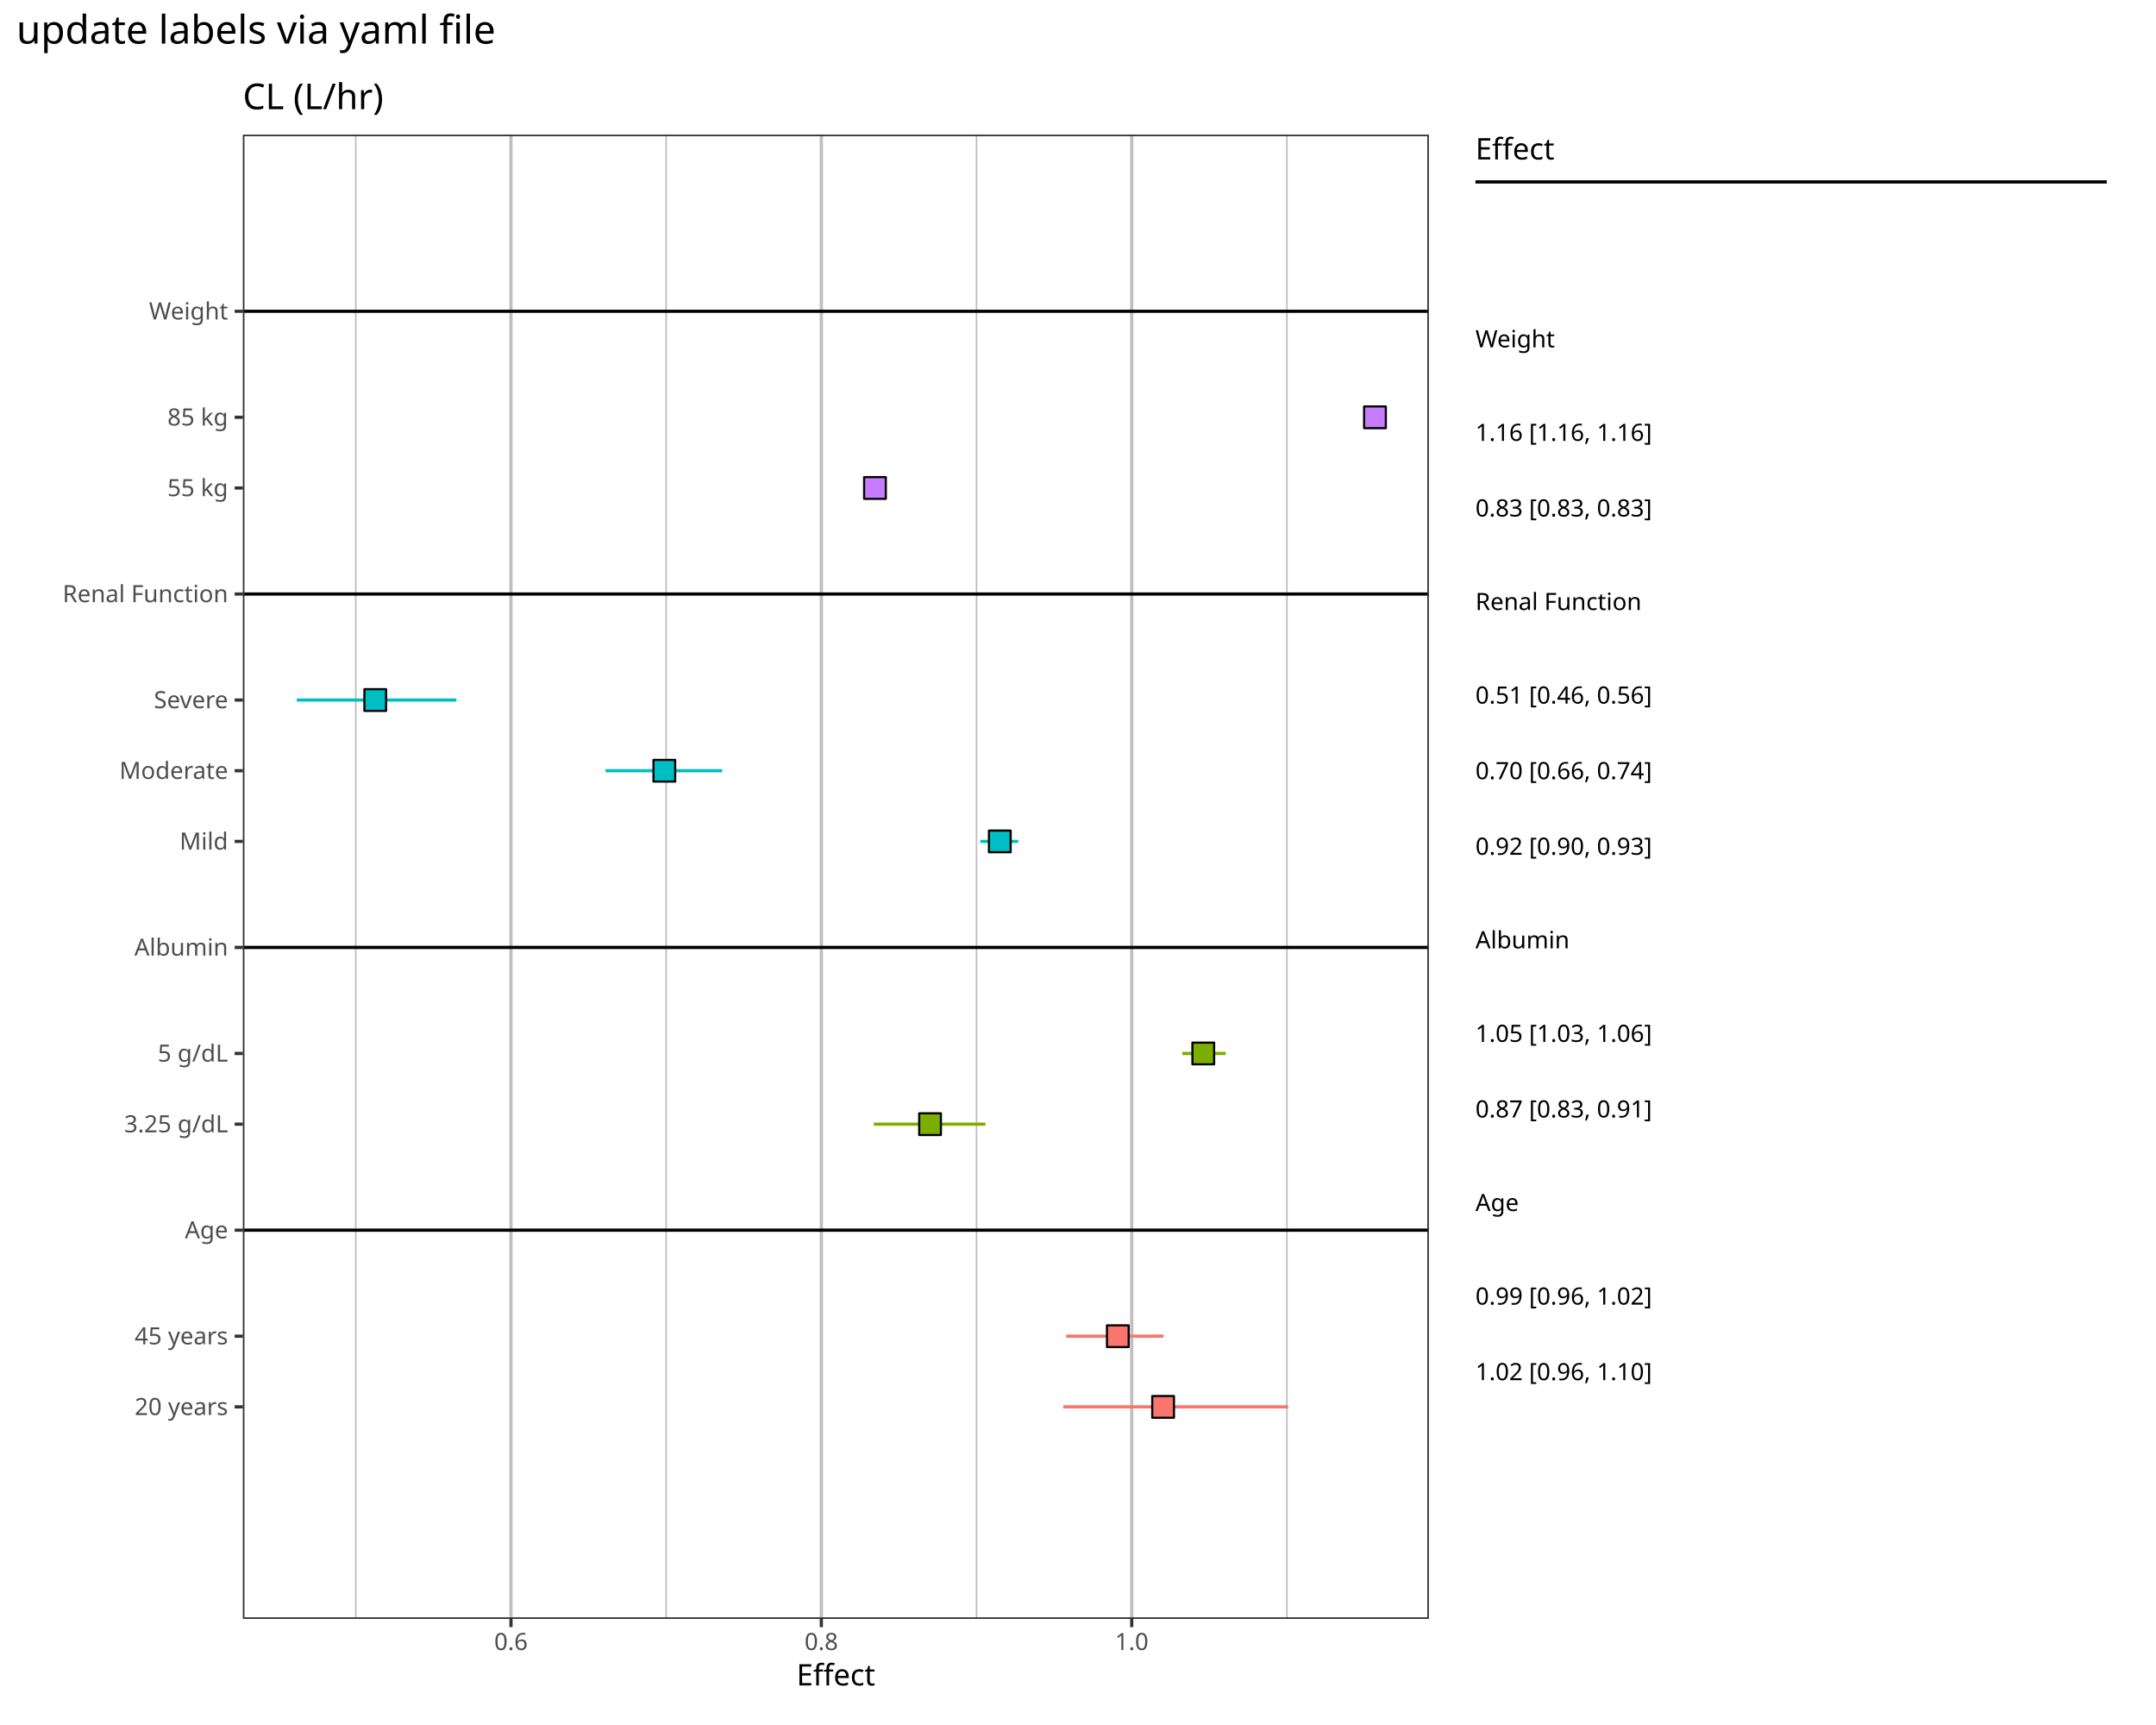
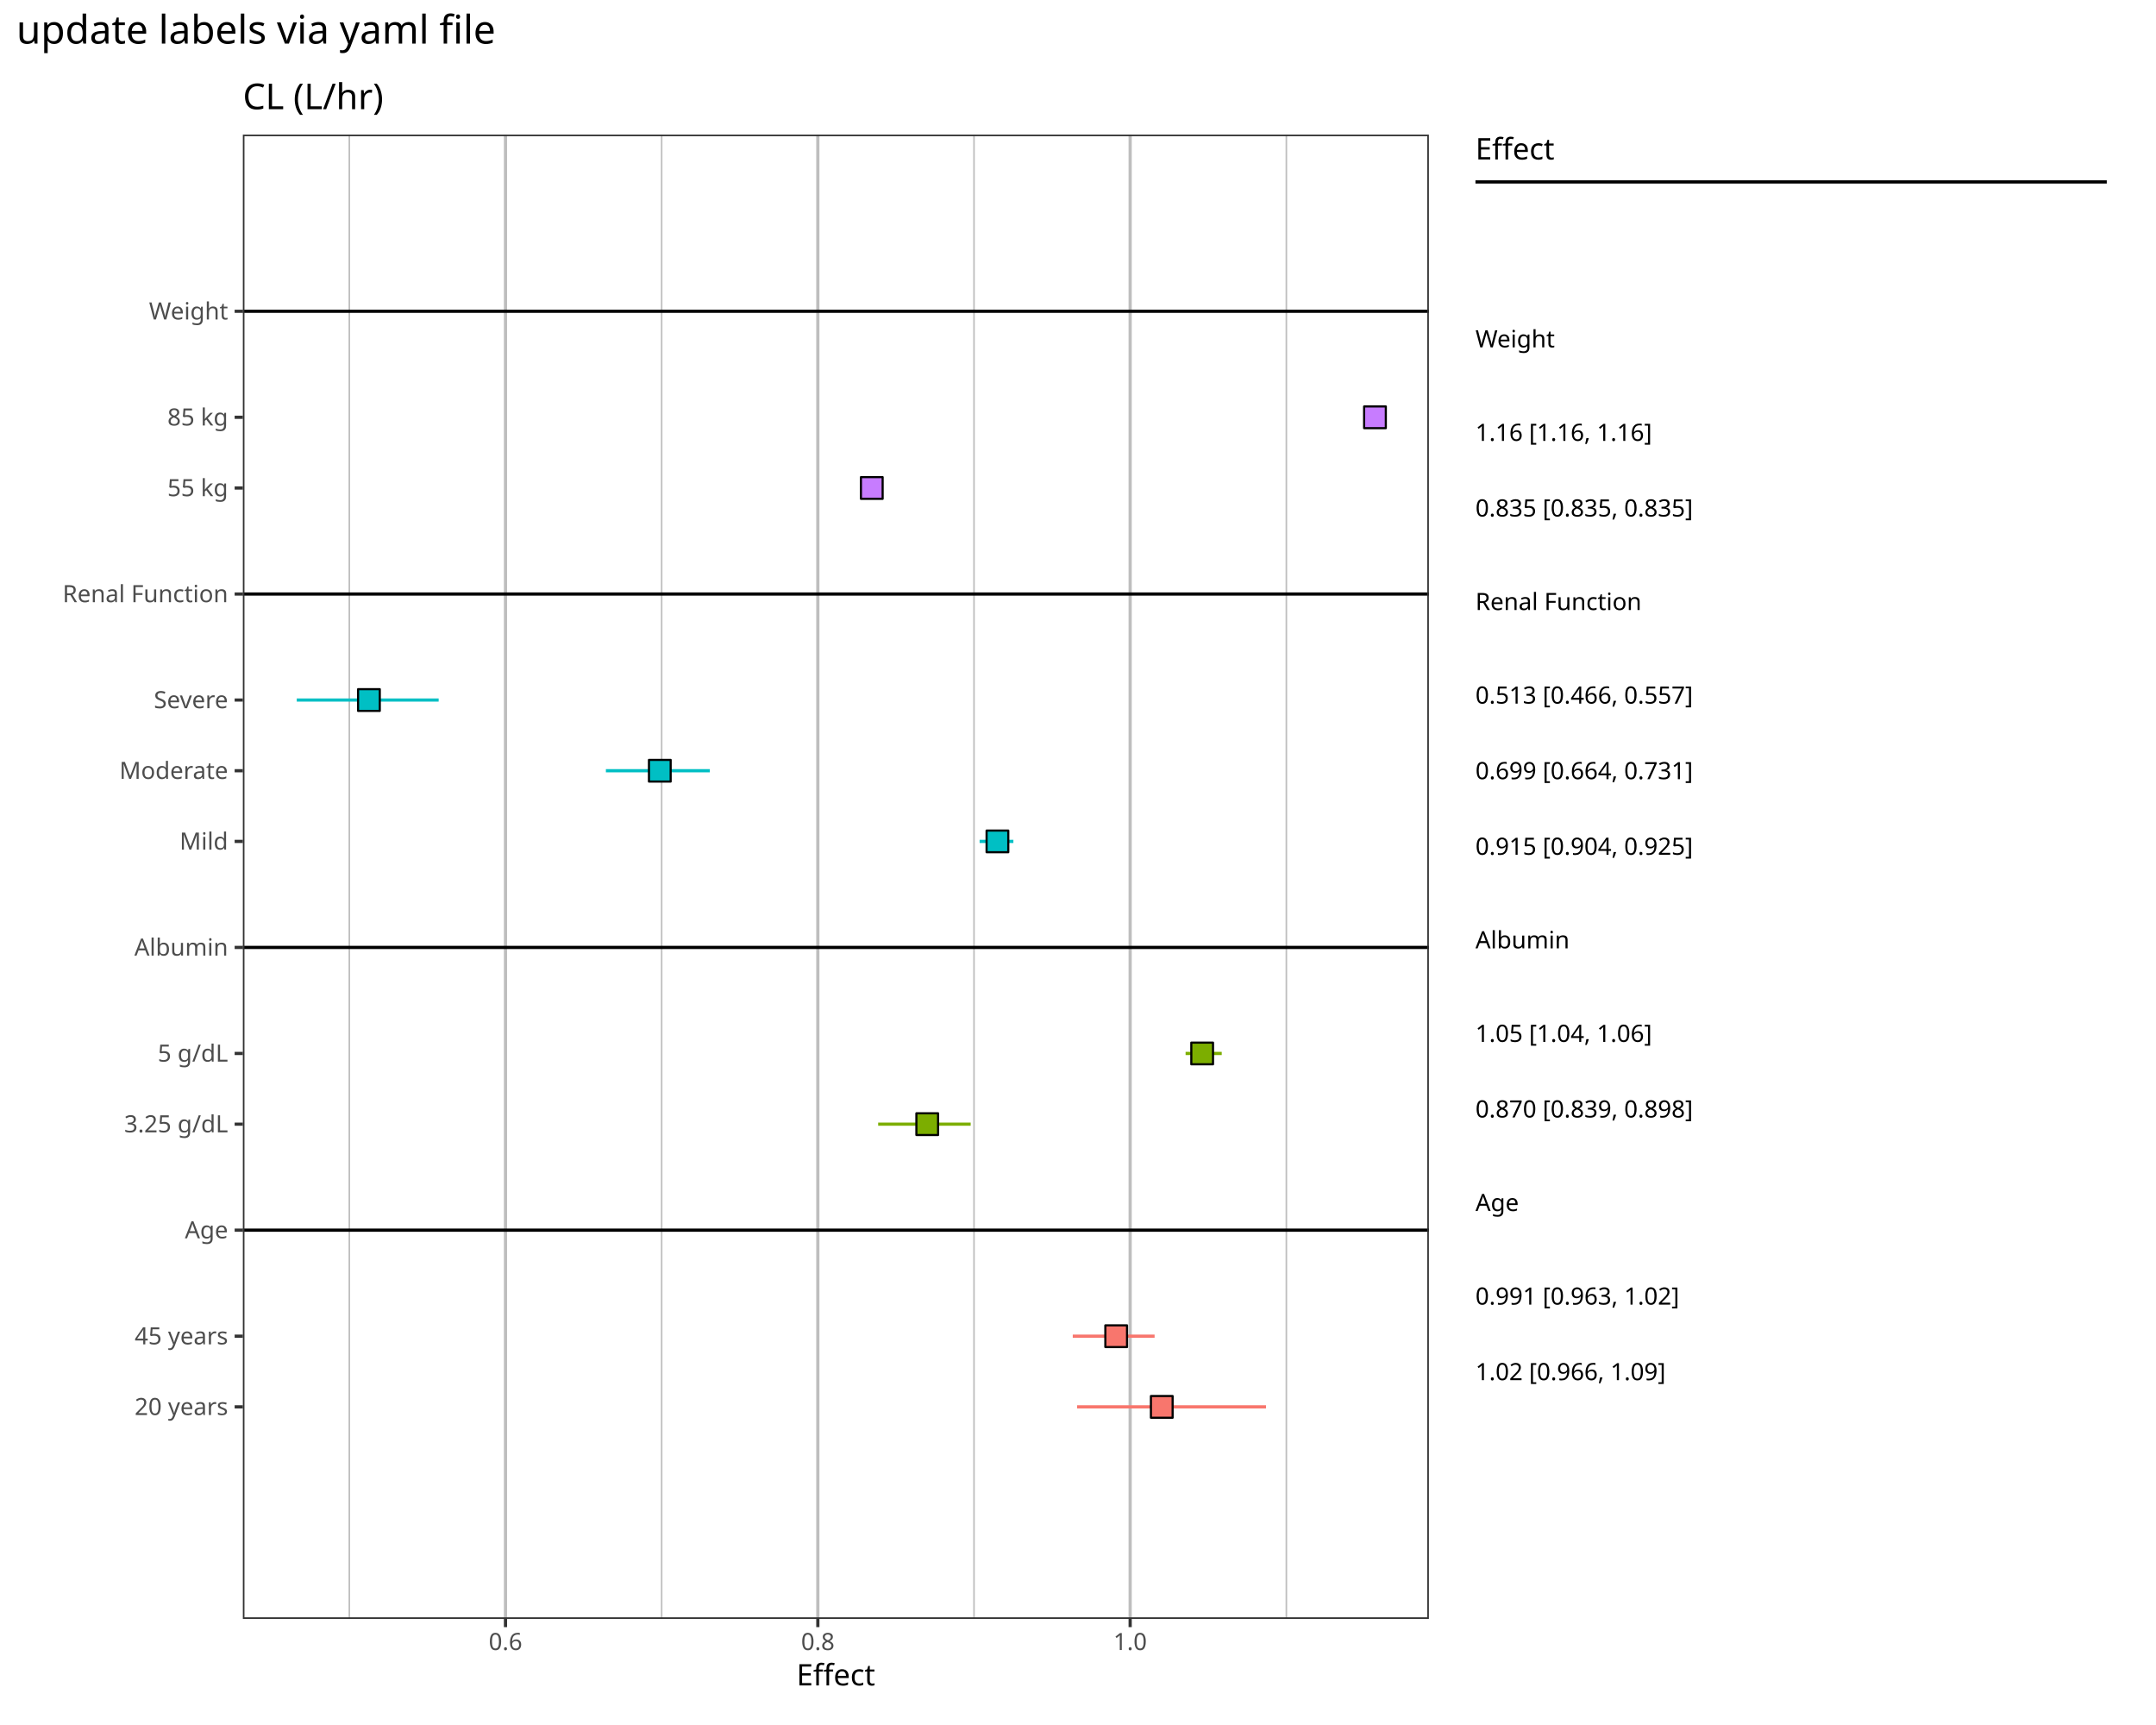
<svg xmlns="http://www.w3.org/2000/svg" class="svglite" data-engine-version="2.0" width="720.00pt" height="576.00pt" viewBox="0 0 720.00 576.00">
  <defs>
    <style type="text/css">
    .svglite line, .svglite polyline, .svglite polygon, .svglite path, .svglite rect, .svglite circle {
      fill: none;
      stroke: #000000;
      stroke-linecap: round;
      stroke-linejoin: round;
      stroke-miterlimit: 10.00;
    }
  </style>
  </defs>
  <rect width="100%" height="100%" style="stroke: none; fill: #FFFFFF;" />
  <defs>
    <clipPath id="cpMC4wMHw3MjAuMDB8MC4wMHw1NzYuMDA=">
      <rect x="0.00" y="0.00" width="720.00" height="576.00" />
    </clipPath>
  </defs>
  <g clip-path="url(#cpMC4wMHw3MjAuMDB8MC4wMHw1NzYuMDA=)">
    <rect x="0.00" y="0.00" width="720.00" height="576.00" style="stroke-width: 1.07; stroke: #FFFFFF; fill: #FFFFFF;" />
  </g>
  <defs>
    <clipPath id="cpNS40OHw3MTQuNTJ8MjIuNzh8NTcwLjUy">
      <rect x="5.48" y="22.78" width="709.04" height="547.74" />
    </clipPath>
  </defs>
  <g clip-path="url(#cpNS40OHw3MTQuNTJ8MjIuNzh8NTcwLjUy)">
</g>
  <g clip-path="url(#cpMC4wMHw3MjAuMDB8MC4wMHw1NzYuMDA=)">
</g>
  <defs>
    <clipPath id="cpNS40OHw0NzguMTd8MjIuNzh8NTcwLjUy">
      <rect x="5.48" y="22.78" width="472.69" height="547.74" />
    </clipPath>
  </defs>
  <g clip-path="url(#cpNS40OHw0NzguMTd8MjIuNzh8NTcwLjUy)">
    <rect x="5.48" y="22.78" width="472.69" height="547.74" style="stroke-width: 1.07; stroke: #FFFFFF; fill: #FFFFFF;" />
  </g>
  <g clip-path="url(#cpMC4wMHw3MjAuMDB8MC4wMHw1NzYuMDA=)">
</g>
  <defs>
    <clipPath id="cpODEuMTB8NDc3LjE4fDQ0Ljk0fDU0MC41OA==">
      <rect x="81.10" y="44.94" width="396.08" height="495.64" />
    </clipPath>
  </defs>
  <g clip-path="url(#cpODEuMTB8NDc3LjE4fDQ0Ljk0fDU0MC41OA==)">
    <rect x="81.10" y="44.94" width="396.08" height="495.64" style="stroke-width: 1.07; stroke: none; fill: #FFFFFF;" />
-     <polyline points="118.81,540.58 118.81,44.94 " style="stroke-width: 0.53; stroke: #BEBEBE; stroke-linecap: butt;" />
-     <polyline points="222.46,540.58 222.46,44.94 " style="stroke-width: 0.53; stroke: #BEBEBE; stroke-linecap: butt;" />
-     <polyline points="326.11,540.58 326.11,44.94 " style="stroke-width: 0.53; stroke: #BEBEBE; stroke-linecap: butt;" />
-     <polyline points="429.76,540.58 429.76,44.94 " style="stroke-width: 0.53; stroke: #BEBEBE; stroke-linecap: butt;" />
-     <polyline points="170.64,540.58 170.64,44.94 " style="stroke-width: 1.07; stroke: #BEBEBE; stroke-linecap: butt;" />
-     <polyline points="274.29,540.58 274.29,44.94 " style="stroke-width: 1.07; stroke: #BEBEBE; stroke-linecap: butt;" />
-     <polyline points="377.94,540.58 377.94,44.94 " style="stroke-width: 1.07; stroke: #BEBEBE; stroke-linecap: butt;" />
-     <line x1="-140.31" y1="540.58" x2="-140.31" y2="44.94" style="stroke-width: 1.07; stroke-dasharray: 1.42,4.27,5.69,4.27; stroke-linecap: butt;" />
-     <polyline points="430.19,469.77 430.19,469.77 " style="stroke-width: 1.07; stroke: #F8766D; stroke-linecap: butt;" />
-     <polyline points="430.19,469.77 355.07,469.77 " style="stroke-width: 1.07; stroke: #F8766D; stroke-linecap: butt;" />
-     <polyline points="355.07,469.77 355.07,469.77 " style="stroke-width: 1.07; stroke: #F8766D; stroke-linecap: butt;" />
-     <polyline points="388.55,446.17 388.55,446.17 " style="stroke-width: 1.07; stroke: #F8766D; stroke-linecap: butt;" />
-     <polyline points="388.55,446.17 356.06,446.17 " style="stroke-width: 1.07; stroke: #F8766D; stroke-linecap: butt;" />
-     <polyline points="356.06,446.17 356.06,446.17 " style="stroke-width: 1.07; stroke: #F8766D; stroke-linecap: butt;" />
-     <polyline points="329.10,375.37 329.10,375.37 " style="stroke-width: 1.07; stroke: #7CAE00; stroke-linecap: butt;" />
-     <polyline points="329.10,375.37 291.80,375.37 " style="stroke-width: 1.07; stroke: #7CAE00; stroke-linecap: butt;" />
-     <polyline points="291.80,375.37 291.80,375.37 " style="stroke-width: 1.07; stroke: #7CAE00; stroke-linecap: butt;" />
-     <polyline points="409.35,351.76 409.35,351.76 " style="stroke-width: 1.07; stroke: #7CAE00; stroke-linecap: butt;" />
-     <polyline points="409.35,351.76 394.81,351.76 " style="stroke-width: 1.07; stroke: #7CAE00; stroke-linecap: butt;" />
-     <polyline points="394.81,351.76 394.81,351.76 " style="stroke-width: 1.07; stroke: #7CAE00; stroke-linecap: butt;" />
-     <polyline points="340.05,280.96 340.05,280.96 " style="stroke-width: 1.07; stroke: #00BFC4; stroke-linecap: butt;" />
-     <polyline points="340.05,280.96 327.38,280.96 " style="stroke-width: 1.07; stroke: #00BFC4; stroke-linecap: butt;" />
-     <polyline points="327.38,280.96 327.38,280.96 " style="stroke-width: 1.07; stroke: #00BFC4; stroke-linecap: butt;" />
-     <polyline points="241.21,257.35 241.21,257.35 " style="stroke-width: 1.07; stroke: #00BFC4; stroke-linecap: butt;" />
-     <polyline points="241.21,257.35 202.22,257.35 " style="stroke-width: 1.07; stroke: #00BFC4; stroke-linecap: butt;" />
-     <polyline points="202.22,257.35 202.22,257.35 " style="stroke-width: 1.07; stroke: #00BFC4; stroke-linecap: butt;" />
-     <polyline points="152.41,233.75 152.41,233.75 " style="stroke-width: 1.07; stroke: #00BFC4; stroke-linecap: butt;" />
-     <polyline points="152.41,233.75 99.10,233.75 " style="stroke-width: 1.07; stroke: #00BFC4; stroke-linecap: butt;" />
+     <polyline points="116.66,540.58 116.66,44.94 " style="stroke-width: 0.53; stroke: #BEBEBE; stroke-linecap: butt;" />
+     <polyline points="220.96,540.58 220.96,44.94 " style="stroke-width: 0.53; stroke: #BEBEBE; stroke-linecap: butt;" />
+     <polyline points="325.27,540.58 325.27,44.94 " style="stroke-width: 0.53; stroke: #BEBEBE; stroke-linecap: butt;" />
+     <polyline points="429.58,540.58 429.58,44.94 " style="stroke-width: 0.53; stroke: #BEBEBE; stroke-linecap: butt;" />
+     <polyline points="168.81,540.58 168.81,44.94 " style="stroke-width: 1.07; stroke: #BEBEBE; stroke-linecap: butt;" />
+     <polyline points="273.12,540.58 273.12,44.94 " style="stroke-width: 1.07; stroke: #BEBEBE; stroke-linecap: butt;" />
+     <polyline points="377.42,540.58 377.42,44.94 " style="stroke-width: 1.07; stroke: #BEBEBE; stroke-linecap: butt;" />
+     <line x1="-144.10" y1="540.58" x2="-144.10" y2="44.94" style="stroke-width: 1.07; stroke-dasharray: 1.42,4.27,5.69,4.27; stroke-linecap: butt;" />
+     <polyline points="422.78,469.77 422.78,469.77 " style="stroke-width: 1.07; stroke: #F8766D; stroke-linecap: butt;" />
+     <polyline points="422.78,469.77 359.71,469.77 " style="stroke-width: 1.07; stroke: #F8766D; stroke-linecap: butt;" />
+     <polyline points="359.71,469.77 359.71,469.77 " style="stroke-width: 1.07; stroke: #F8766D; stroke-linecap: butt;" />
+     <polyline points="385.58,446.17 385.58,446.17 " style="stroke-width: 1.07; stroke: #F8766D; stroke-linecap: butt;" />
+     <polyline points="385.58,446.17 358.25,446.17 " style="stroke-width: 1.07; stroke: #F8766D; stroke-linecap: butt;" />
+     <polyline points="358.25,446.17 358.25,446.17 " style="stroke-width: 1.07; stroke: #F8766D; stroke-linecap: butt;" />
+     <polyline points="324.16,375.37 324.16,375.37 " style="stroke-width: 1.07; stroke: #7CAE00; stroke-linecap: butt;" />
+     <polyline points="324.16,375.37 293.26,375.37 " style="stroke-width: 1.07; stroke: #7CAE00; stroke-linecap: butt;" />
+     <polyline points="293.26,375.37 293.26,375.37 " style="stroke-width: 1.07; stroke: #7CAE00; stroke-linecap: butt;" />
+     <polyline points="408.00,351.76 408.00,351.76 " style="stroke-width: 1.07; stroke: #7CAE00; stroke-linecap: butt;" />
+     <polyline points="408.00,351.76 395.93,351.76 " style="stroke-width: 1.07; stroke: #7CAE00; stroke-linecap: butt;" />
+     <polyline points="395.93,351.76 395.93,351.76 " style="stroke-width: 1.07; stroke: #7CAE00; stroke-linecap: butt;" />
+     <polyline points="338.42,280.96 338.42,280.96 " style="stroke-width: 1.07; stroke: #00BFC4; stroke-linecap: butt;" />
+     <polyline points="338.42,280.96 327.14,280.96 " style="stroke-width: 1.07; stroke: #00BFC4; stroke-linecap: butt;" />
+     <polyline points="327.14,280.96 327.14,280.96 " style="stroke-width: 1.07; stroke: #00BFC4; stroke-linecap: butt;" />
+     <polyline points="237.04,257.35 237.04,257.35 " style="stroke-width: 1.07; stroke: #00BFC4; stroke-linecap: butt;" />
+     <polyline points="237.04,257.35 202.34,257.35 " style="stroke-width: 1.07; stroke: #00BFC4; stroke-linecap: butt;" />
+     <polyline points="202.34,257.35 202.34,257.35 " style="stroke-width: 1.07; stroke: #00BFC4; stroke-linecap: butt;" />
+     <polyline points="146.49,233.75 146.49,233.75 " style="stroke-width: 1.07; stroke: #00BFC4; stroke-linecap: butt;" />
+     <polyline points="146.49,233.75 99.10,233.75 " style="stroke-width: 1.07; stroke: #00BFC4; stroke-linecap: butt;" />
    <polyline points="99.10,233.75 99.10,233.75 " style="stroke-width: 1.07; stroke: #00BFC4; stroke-linecap: butt;" />
-     <polyline points="292.19,162.95 292.19,162.95 " style="stroke-width: 1.07; stroke: #C77CFF; stroke-linecap: butt;" />
-     <polyline points="292.19,162.95 292.19,162.95 " style="stroke-width: 1.07; stroke: #C77CFF; stroke-linecap: butt;" />
-     <polyline points="292.19,162.95 292.19,162.95 " style="stroke-width: 1.07; stroke: #C77CFF; stroke-linecap: butt;" />
+     <polyline points="291.13,162.95 291.13,162.95 " style="stroke-width: 1.07; stroke: #C77CFF; stroke-linecap: butt;" />
+     <polyline points="291.13,162.95 291.13,162.95 " style="stroke-width: 1.07; stroke: #C77CFF; stroke-linecap: butt;" />
+     <polyline points="291.13,162.95 291.13,162.95 " style="stroke-width: 1.07; stroke: #C77CFF; stroke-linecap: butt;" />
    <polyline points="459.17,139.34 459.17,139.34 " style="stroke-width: 1.07; stroke: #C77CFF; stroke-linecap: butt;" />
    <polyline points="459.17,139.34 459.17,139.34 " style="stroke-width: 1.07; stroke: #C77CFF; stroke-linecap: butt;" />
    <polyline points="459.17,139.34 459.17,139.34 " style="stroke-width: 1.07; stroke: #C77CFF; stroke-linecap: butt;" />
-     <rect x="384.80" y="466.15" width="7.25" height="7.25" style="stroke-width: 0.71; fill: #F8766D;" />
-     <rect x="369.67" y="442.55" width="7.25" height="7.25" style="stroke-width: 0.71; fill: #F8766D;" />
-     <rect x="306.97" y="371.74" width="7.25" height="7.25" style="stroke-width: 0.71; fill: #7CAE00;" />
-     <rect x="398.21" y="348.14" width="7.25" height="7.25" style="stroke-width: 0.71; fill: #7CAE00;" />
-     <rect x="330.26" y="277.33" width="7.25" height="7.25" style="stroke-width: 0.71; fill: #00BFC4;" />
-     <rect x="218.23" y="253.73" width="7.25" height="7.25" style="stroke-width: 0.71; fill: #00BFC4;" />
-     <rect x="121.69" y="230.13" width="7.25" height="7.25" style="stroke-width: 0.71; fill: #00BFC4;" />
-     <rect x="288.57" y="159.32" width="7.25" height="7.25" style="stroke-width: 0.71; fill: #C77CFF;" />
+     <rect x="384.35" y="466.15" width="7.25" height="7.25" style="stroke-width: 0.71; fill: #F8766D;" />
+     <rect x="369.13" y="442.55" width="7.25" height="7.25" style="stroke-width: 0.71; fill: #F8766D;" />
+     <rect x="306.03" y="371.74" width="7.25" height="7.25" style="stroke-width: 0.71; fill: #7CAE00;" />
+     <rect x="397.84" y="348.14" width="7.25" height="7.25" style="stroke-width: 0.71; fill: #7CAE00;" />
+     <rect x="329.47" y="277.33" width="7.25" height="7.25" style="stroke-width: 0.71; fill: #00BFC4;" />
+     <rect x="216.72" y="253.73" width="7.25" height="7.25" style="stroke-width: 0.71; fill: #00BFC4;" />
+     <rect x="119.58" y="230.13" width="7.25" height="7.25" style="stroke-width: 0.71; fill: #00BFC4;" />
+     <rect x="287.51" y="159.32" width="7.25" height="7.25" style="stroke-width: 0.71; fill: #C77CFF;" />
    <rect x="455.55" y="135.72" width="7.25" height="7.25" style="stroke-width: 0.71; fill: #C77CFF;" />
    <line x1="81.10" y1="103.94" x2="477.18" y2="103.94" style="stroke-width: 1.07; stroke-linecap: butt;" />
    <line x1="81.10" y1="198.35" x2="477.18" y2="198.35" style="stroke-width: 1.07; stroke-linecap: butt;" />
    <line x1="81.10" y1="316.36" x2="477.18" y2="316.36" style="stroke-width: 1.07; stroke-linecap: butt;" />
    <line x1="81.10" y1="410.77" x2="477.18" y2="410.77" style="stroke-width: 1.07; stroke-linecap: butt;" />
    <rect x="81.10" y="44.94" width="396.08" height="495.64" style="stroke-width: 1.07; stroke: #333333;" />
  </g>
  <g clip-path="url(#cpMC4wMHw3MjAuMDB8MC4wMHw1NzYuMDA=)">
    <text x="76.17" y="106.67" text-anchor="end" style="font-size: 7.94px; fill: #4D4D4D; font-family: sans;" textLength="24.70px" lengthAdjust="spacingAndGlyphs">Weight</text>
    <text x="76.17" y="142.08" text-anchor="end" style="font-size: 7.94px; fill: #4D4D4D; font-family: sans;" textLength="19.42px" lengthAdjust="spacingAndGlyphs">85 kg</text>
    <text x="76.17" y="165.68" text-anchor="end" style="font-size: 7.94px; fill: #4D4D4D; font-family: sans;" textLength="19.42px" lengthAdjust="spacingAndGlyphs">55 kg</text>
    <text x="76.17" y="201.08" text-anchor="end" style="font-size: 7.94px; fill: #4D4D4D; font-family: sans;" textLength="53.39px" lengthAdjust="spacingAndGlyphs">Renal Function</text>
    <text x="76.17" y="236.48" text-anchor="end" style="font-size: 7.94px; fill: #4D4D4D; font-family: sans;" textLength="25.15px" lengthAdjust="spacingAndGlyphs">Severe</text>
    <text x="76.17" y="260.09" text-anchor="end" style="font-size: 7.94px; fill: #4D4D4D; font-family: sans;" textLength="33.54px" lengthAdjust="spacingAndGlyphs">Moderate</text>
    <text x="76.17" y="283.69" text-anchor="end" style="font-size: 7.94px; fill: #4D4D4D; font-family: sans;" textLength="14.55px" lengthAdjust="spacingAndGlyphs">Mild</text>
    <text x="76.17" y="319.09" text-anchor="end" style="font-size: 7.94px; fill: #4D4D4D; font-family: sans;" textLength="28.68px" lengthAdjust="spacingAndGlyphs">Albumin</text>
    <text x="76.17" y="354.49" text-anchor="end" style="font-size: 7.94px; fill: #4D4D4D; font-family: sans;" textLength="22.07px" lengthAdjust="spacingAndGlyphs">5 g/dL</text>
    <text x="76.17" y="378.10" text-anchor="end" style="font-size: 7.94px; fill: #4D4D4D; font-family: sans;" textLength="33.10px" lengthAdjust="spacingAndGlyphs">3.25 g/dL</text>
    <text x="76.17" y="413.50" text-anchor="end" style="font-size: 7.94px; fill: #4D4D4D; font-family: sans;" textLength="14.12px" lengthAdjust="spacingAndGlyphs">Age</text>
    <text x="76.17" y="448.90" text-anchor="end" style="font-size: 7.94px; fill: #4D4D4D; font-family: sans;" textLength="30.45px" lengthAdjust="spacingAndGlyphs">45 years</text>
    <text x="76.17" y="472.50" text-anchor="end" style="font-size: 7.94px; fill: #4D4D4D; font-family: sans;" textLength="30.45px" lengthAdjust="spacingAndGlyphs">20 years</text>
    <polyline points="78.36,103.94 81.10,103.94 " style="stroke-width: 1.07; stroke: #333333; stroke-linecap: butt;" />
    <polyline points="78.36,139.34 81.10,139.34 " style="stroke-width: 1.07; stroke: #333333; stroke-linecap: butt;" />
    <polyline points="78.36,162.95 81.10,162.95 " style="stroke-width: 1.07; stroke: #333333; stroke-linecap: butt;" />
    <polyline points="78.36,198.35 81.10,198.35 " style="stroke-width: 1.07; stroke: #333333; stroke-linecap: butt;" />
    <polyline points="78.36,233.75 81.10,233.75 " style="stroke-width: 1.07; stroke: #333333; stroke-linecap: butt;" />
    <polyline points="78.36,257.35 81.10,257.35 " style="stroke-width: 1.07; stroke: #333333; stroke-linecap: butt;" />
    <polyline points="78.36,280.96 81.10,280.96 " style="stroke-width: 1.07; stroke: #333333; stroke-linecap: butt;" />
    <polyline points="78.36,316.36 81.10,316.36 " style="stroke-width: 1.07; stroke: #333333; stroke-linecap: butt;" />
    <polyline points="78.36,351.76 81.10,351.76 " style="stroke-width: 1.07; stroke: #333333; stroke-linecap: butt;" />
    <polyline points="78.36,375.37 81.10,375.37 " style="stroke-width: 1.07; stroke: #333333; stroke-linecap: butt;" />
    <polyline points="78.36,410.77 81.10,410.77 " style="stroke-width: 1.07; stroke: #333333; stroke-linecap: butt;" />
    <polyline points="78.36,446.17 81.10,446.17 " style="stroke-width: 1.07; stroke: #333333; stroke-linecap: butt;" />
    <polyline points="78.36,469.77 81.10,469.77 " style="stroke-width: 1.07; stroke: #333333; stroke-linecap: butt;" />
-     <polyline points="170.64,543.32 170.64,540.58 " style="stroke-width: 1.07; stroke: #333333; stroke-linecap: butt;" />
-     <polyline points="274.29,543.32 274.29,540.58 " style="stroke-width: 1.07; stroke: #333333; stroke-linecap: butt;" />
-     <polyline points="377.94,543.32 377.94,540.58 " style="stroke-width: 1.07; stroke: #333333; stroke-linecap: butt;" />
-     <text x="170.64" y="550.97" text-anchor="middle" style="font-size: 7.94px; fill: #4D4D4D; font-family: sans;" textLength="11.03px" lengthAdjust="spacingAndGlyphs">0.6</text>
-     <text x="274.29" y="550.97" text-anchor="middle" style="font-size: 7.94px; fill: #4D4D4D; font-family: sans;" textLength="11.03px" lengthAdjust="spacingAndGlyphs">0.8</text>
-     <text x="377.94" y="550.97" text-anchor="middle" style="font-size: 7.94px; fill: #4D4D4D; font-family: sans;" textLength="11.03px" lengthAdjust="spacingAndGlyphs">1.0</text>
+     <polyline points="168.81,543.32 168.81,540.58 " style="stroke-width: 1.07; stroke: #333333; stroke-linecap: butt;" />
+     <polyline points="273.12,543.32 273.12,540.58 " style="stroke-width: 1.07; stroke: #333333; stroke-linecap: butt;" />
+     <polyline points="377.42,543.32 377.42,540.58 " style="stroke-width: 1.07; stroke: #333333; stroke-linecap: butt;" />
+     <text x="168.81" y="550.97" text-anchor="middle" style="font-size: 7.94px; fill: #4D4D4D; font-family: sans;" textLength="11.03px" lengthAdjust="spacingAndGlyphs">0.6</text>
+     <text x="273.12" y="550.97" text-anchor="middle" style="font-size: 7.94px; fill: #4D4D4D; font-family: sans;" textLength="11.03px" lengthAdjust="spacingAndGlyphs">0.8</text>
+     <text x="377.42" y="550.97" text-anchor="middle" style="font-size: 7.94px; fill: #4D4D4D; font-family: sans;" textLength="11.03px" lengthAdjust="spacingAndGlyphs">1.0</text>
    <text x="279.14" y="562.79" text-anchor="middle" style="font-size: 9.92px; font-family: sans;" textLength="25.37px" lengthAdjust="spacingAndGlyphs">Effect</text>
    <text x="81.10" y="36.46" style="font-size: 11.91px; font-family: sans;" textLength="46.97px" lengthAdjust="spacingAndGlyphs">CL (L/hr)</text>
  </g>
  <defs>
    <clipPath id="cpNDc4LjE3fDcxNC41MnwyMi43OHw1NzAuNTI=">
      <rect x="478.17" y="22.78" width="236.35" height="547.74" />
    </clipPath>
  </defs>
  <g clip-path="url(#cpNDc4LjE3fDcxNC41MnwyMi43OHw1NzAuNTI=)">
    <rect x="478.17" y="22.78" width="236.35" height="547.74" style="stroke-width: 1.07; stroke: #FFFFFF; fill: #FFFFFF;" />
  </g>
  <g clip-path="url(#cpMC4wMHw3MjAuMDB8MC4wMHw1NzYuMDA=)">
</g>
  <defs>
    <clipPath id="cpNDkyLjczfDcwMy41NnwyOC4yNnw1NDAuNTg=">
      <rect x="492.73" y="28.26" width="210.83" height="512.32" />
    </clipPath>
  </defs>
  <g clip-path="url(#cpNDkyLjczfDcwMy41NnwyOC4yNnw1NDAuNTg=)">
    <rect x="492.73" y="28.26" width="210.83" height="512.32" style="stroke-width: 1.07; stroke: none; fill: #FFFFFF;" />
    <text x="492.73" y="115.98" style="font-size: 7.97px; font-family: sans;" textLength="24.79px" lengthAdjust="spacingAndGlyphs">Weight</text>
    <text x="492.73" y="147.22" style="font-size: 7.97px; font-family: sans;" textLength="57.59px" lengthAdjust="spacingAndGlyphs">1.16 [1.16, 1.16]</text>
-     <text x="492.73" y="172.46" style="font-size: 7.97px; font-family: sans;" textLength="57.59px" lengthAdjust="spacingAndGlyphs">0.83 [0.83, 0.83]</text>
+     <text x="492.73" y="172.46" style="font-size: 7.97px; font-family: sans;" textLength="70.88px" lengthAdjust="spacingAndGlyphs">0.835 [0.835, 0.835]</text>
    <text x="492.73" y="203.70" style="font-size: 7.97px; font-family: sans;" textLength="53.59px" lengthAdjust="spacingAndGlyphs">Renal Function</text>
-     <text x="492.73" y="234.94" style="font-size: 7.97px; font-family: sans;" textLength="57.59px" lengthAdjust="spacingAndGlyphs">0.51 [0.46, 0.56]</text>
-     <text x="492.73" y="260.18" style="font-size: 7.97px; font-family: sans;" textLength="57.59px" lengthAdjust="spacingAndGlyphs">0.70 [0.66, 0.74]</text>
-     <text x="492.73" y="285.42" style="font-size: 7.97px; font-family: sans;" textLength="57.59px" lengthAdjust="spacingAndGlyphs">0.92 [0.90, 0.93]</text>
+     <text x="492.73" y="234.94" style="font-size: 7.97px; font-family: sans;" textLength="70.88px" lengthAdjust="spacingAndGlyphs">0.513 [0.466, 0.557]</text>
+     <text x="492.73" y="260.18" style="font-size: 7.97px; font-family: sans;" textLength="70.88px" lengthAdjust="spacingAndGlyphs">0.699 [0.664, 0.731]</text>
+     <text x="492.73" y="285.42" style="font-size: 7.97px; font-family: sans;" textLength="70.88px" lengthAdjust="spacingAndGlyphs">0.915 [0.904, 0.925]</text>
    <text x="492.73" y="316.66" style="font-size: 7.97px; font-family: sans;" textLength="28.79px" lengthAdjust="spacingAndGlyphs">Albumin</text>
-     <text x="492.73" y="347.90" style="font-size: 7.97px; font-family: sans;" textLength="57.59px" lengthAdjust="spacingAndGlyphs">1.05 [1.03, 1.06]</text>
-     <text x="492.73" y="373.14" style="font-size: 7.97px; font-family: sans;" textLength="57.59px" lengthAdjust="spacingAndGlyphs">0.87 [0.83, 0.91]</text>
+     <text x="492.73" y="347.90" style="font-size: 7.97px; font-family: sans;" textLength="57.59px" lengthAdjust="spacingAndGlyphs">1.05 [1.04, 1.06]</text>
+     <text x="492.73" y="373.14" style="font-size: 7.97px; font-family: sans;" textLength="70.88px" lengthAdjust="spacingAndGlyphs">0.870 [0.839, 0.898]</text>
    <text x="492.73" y="404.38" style="font-size: 7.97px; font-family: sans;" textLength="14.18px" lengthAdjust="spacingAndGlyphs">Age</text>
-     <text x="492.73" y="435.62" style="font-size: 7.97px; font-family: sans;" textLength="57.59px" lengthAdjust="spacingAndGlyphs">0.99 [0.96, 1.02]</text>
-     <text x="492.73" y="460.86" style="font-size: 7.97px; font-family: sans;" textLength="57.59px" lengthAdjust="spacingAndGlyphs">1.02 [0.96, 1.10]</text>
+     <text x="492.73" y="435.62" style="font-size: 7.97px; font-family: sans;" textLength="66.45px" lengthAdjust="spacingAndGlyphs">0.991 [0.963, 1.02]</text>
+     <text x="492.73" y="460.86" style="font-size: 7.97px; font-family: sans;" textLength="62.02px" lengthAdjust="spacingAndGlyphs">1.02 [0.966, 1.09]</text>
    <text x="492.73" y="53.25" style="font-size: 9.96px; font-family: sans;" textLength="25.47px" lengthAdjust="spacingAndGlyphs">Effect</text>
    <line x1="492.73" y1="60.75" x2="703.56" y2="60.75" style="stroke-width: 1.07; stroke-linecap: butt;" />
  </g>
  <g clip-path="url(#cpMC4wMHw3MjAuMDB8MC4wMHw1NzYuMDA=)">
    <polyline points="492.73,540.58 703.56,540.58 " style="stroke-width: 1.07; stroke: #FFFFFF; stroke-linecap: butt;" />
    <polyline points="492.73,543.32 492.73,540.58 " style="stroke-width: 1.07; stroke: #FFFFFF; stroke-linecap: butt;" />
-     <polyline points="542.34,543.32 542.34,540.58 " style="stroke-width: 1.07; stroke: #FFFFFF; stroke-linecap: butt;" />
-     <polyline points="591.95,543.32 591.95,540.58 " style="stroke-width: 1.07; stroke: #FFFFFF; stroke-linecap: butt;" />
-     <polyline points="641.55,543.32 641.55,540.58 " style="stroke-width: 1.07; stroke: #FFFFFF; stroke-linecap: butt;" />
-     <polyline points="691.16,543.32 691.16,540.58 " style="stroke-width: 1.07; stroke: #FFFFFF; stroke-linecap: butt;" />
+     <polyline points="545.44,543.32 545.44,540.58 " style="stroke-width: 1.07; stroke: #FFFFFF; stroke-linecap: butt;" />
+     <polyline points="598.15,543.32 598.15,540.58 " style="stroke-width: 1.07; stroke: #FFFFFF; stroke-linecap: butt;" />
+     <polyline points="650.85,543.32 650.85,540.58 " style="stroke-width: 1.07; stroke: #FFFFFF; stroke-linecap: butt;" />
+     <polyline points="703.56,543.32 703.56,540.58 " style="stroke-width: 1.07; stroke: #FFFFFF; stroke-linecap: butt;" />
    <text x="492.73" y="550.97" text-anchor="middle" style="font-size: 7.94px; fill: #FFFFFF; font-family: sans;" textLength="15.45px" lengthAdjust="spacingAndGlyphs">1.00</text>
-     <text x="542.34" y="550.97" text-anchor="middle" style="font-size: 7.94px; fill: #FFFFFF; font-family: sans;" textLength="15.45px" lengthAdjust="spacingAndGlyphs">1.04</text>
-     <text x="591.95" y="550.97" text-anchor="middle" style="font-size: 7.94px; fill: #FFFFFF; font-family: sans;" textLength="15.45px" lengthAdjust="spacingAndGlyphs">1.08</text>
-     <text x="641.55" y="550.97" text-anchor="middle" style="font-size: 7.94px; fill: #FFFFFF; font-family: sans;" textLength="15.45px" lengthAdjust="spacingAndGlyphs">1.12</text>
-     <text x="691.16" y="550.97" text-anchor="middle" style="font-size: 7.94px; fill: #FFFFFF; font-family: sans;" textLength="15.45px" lengthAdjust="spacingAndGlyphs">1.16</text>
+     <text x="545.44" y="550.97" text-anchor="middle" style="font-size: 7.94px; fill: #FFFFFF; font-family: sans;" textLength="15.45px" lengthAdjust="spacingAndGlyphs">1.05</text>
+     <text x="598.15" y="550.97" text-anchor="middle" style="font-size: 7.94px; fill: #FFFFFF; font-family: sans;" textLength="15.45px" lengthAdjust="spacingAndGlyphs">1.10</text>
+     <text x="650.85" y="550.97" text-anchor="middle" style="font-size: 7.94px; fill: #FFFFFF; font-family: sans;" textLength="15.45px" lengthAdjust="spacingAndGlyphs">1.15</text>
+     <text x="703.56" y="550.97" text-anchor="middle" style="font-size: 7.94px; fill: #FFFFFF; font-family: sans;" textLength="15.45px" lengthAdjust="spacingAndGlyphs">1.20</text>
    <text x="5.48" y="14.56" style="font-size: 13.20px; font-family: sans;" textLength="151.16px" lengthAdjust="spacingAndGlyphs">update labels via yaml file</text>
  </g>
</svg>
